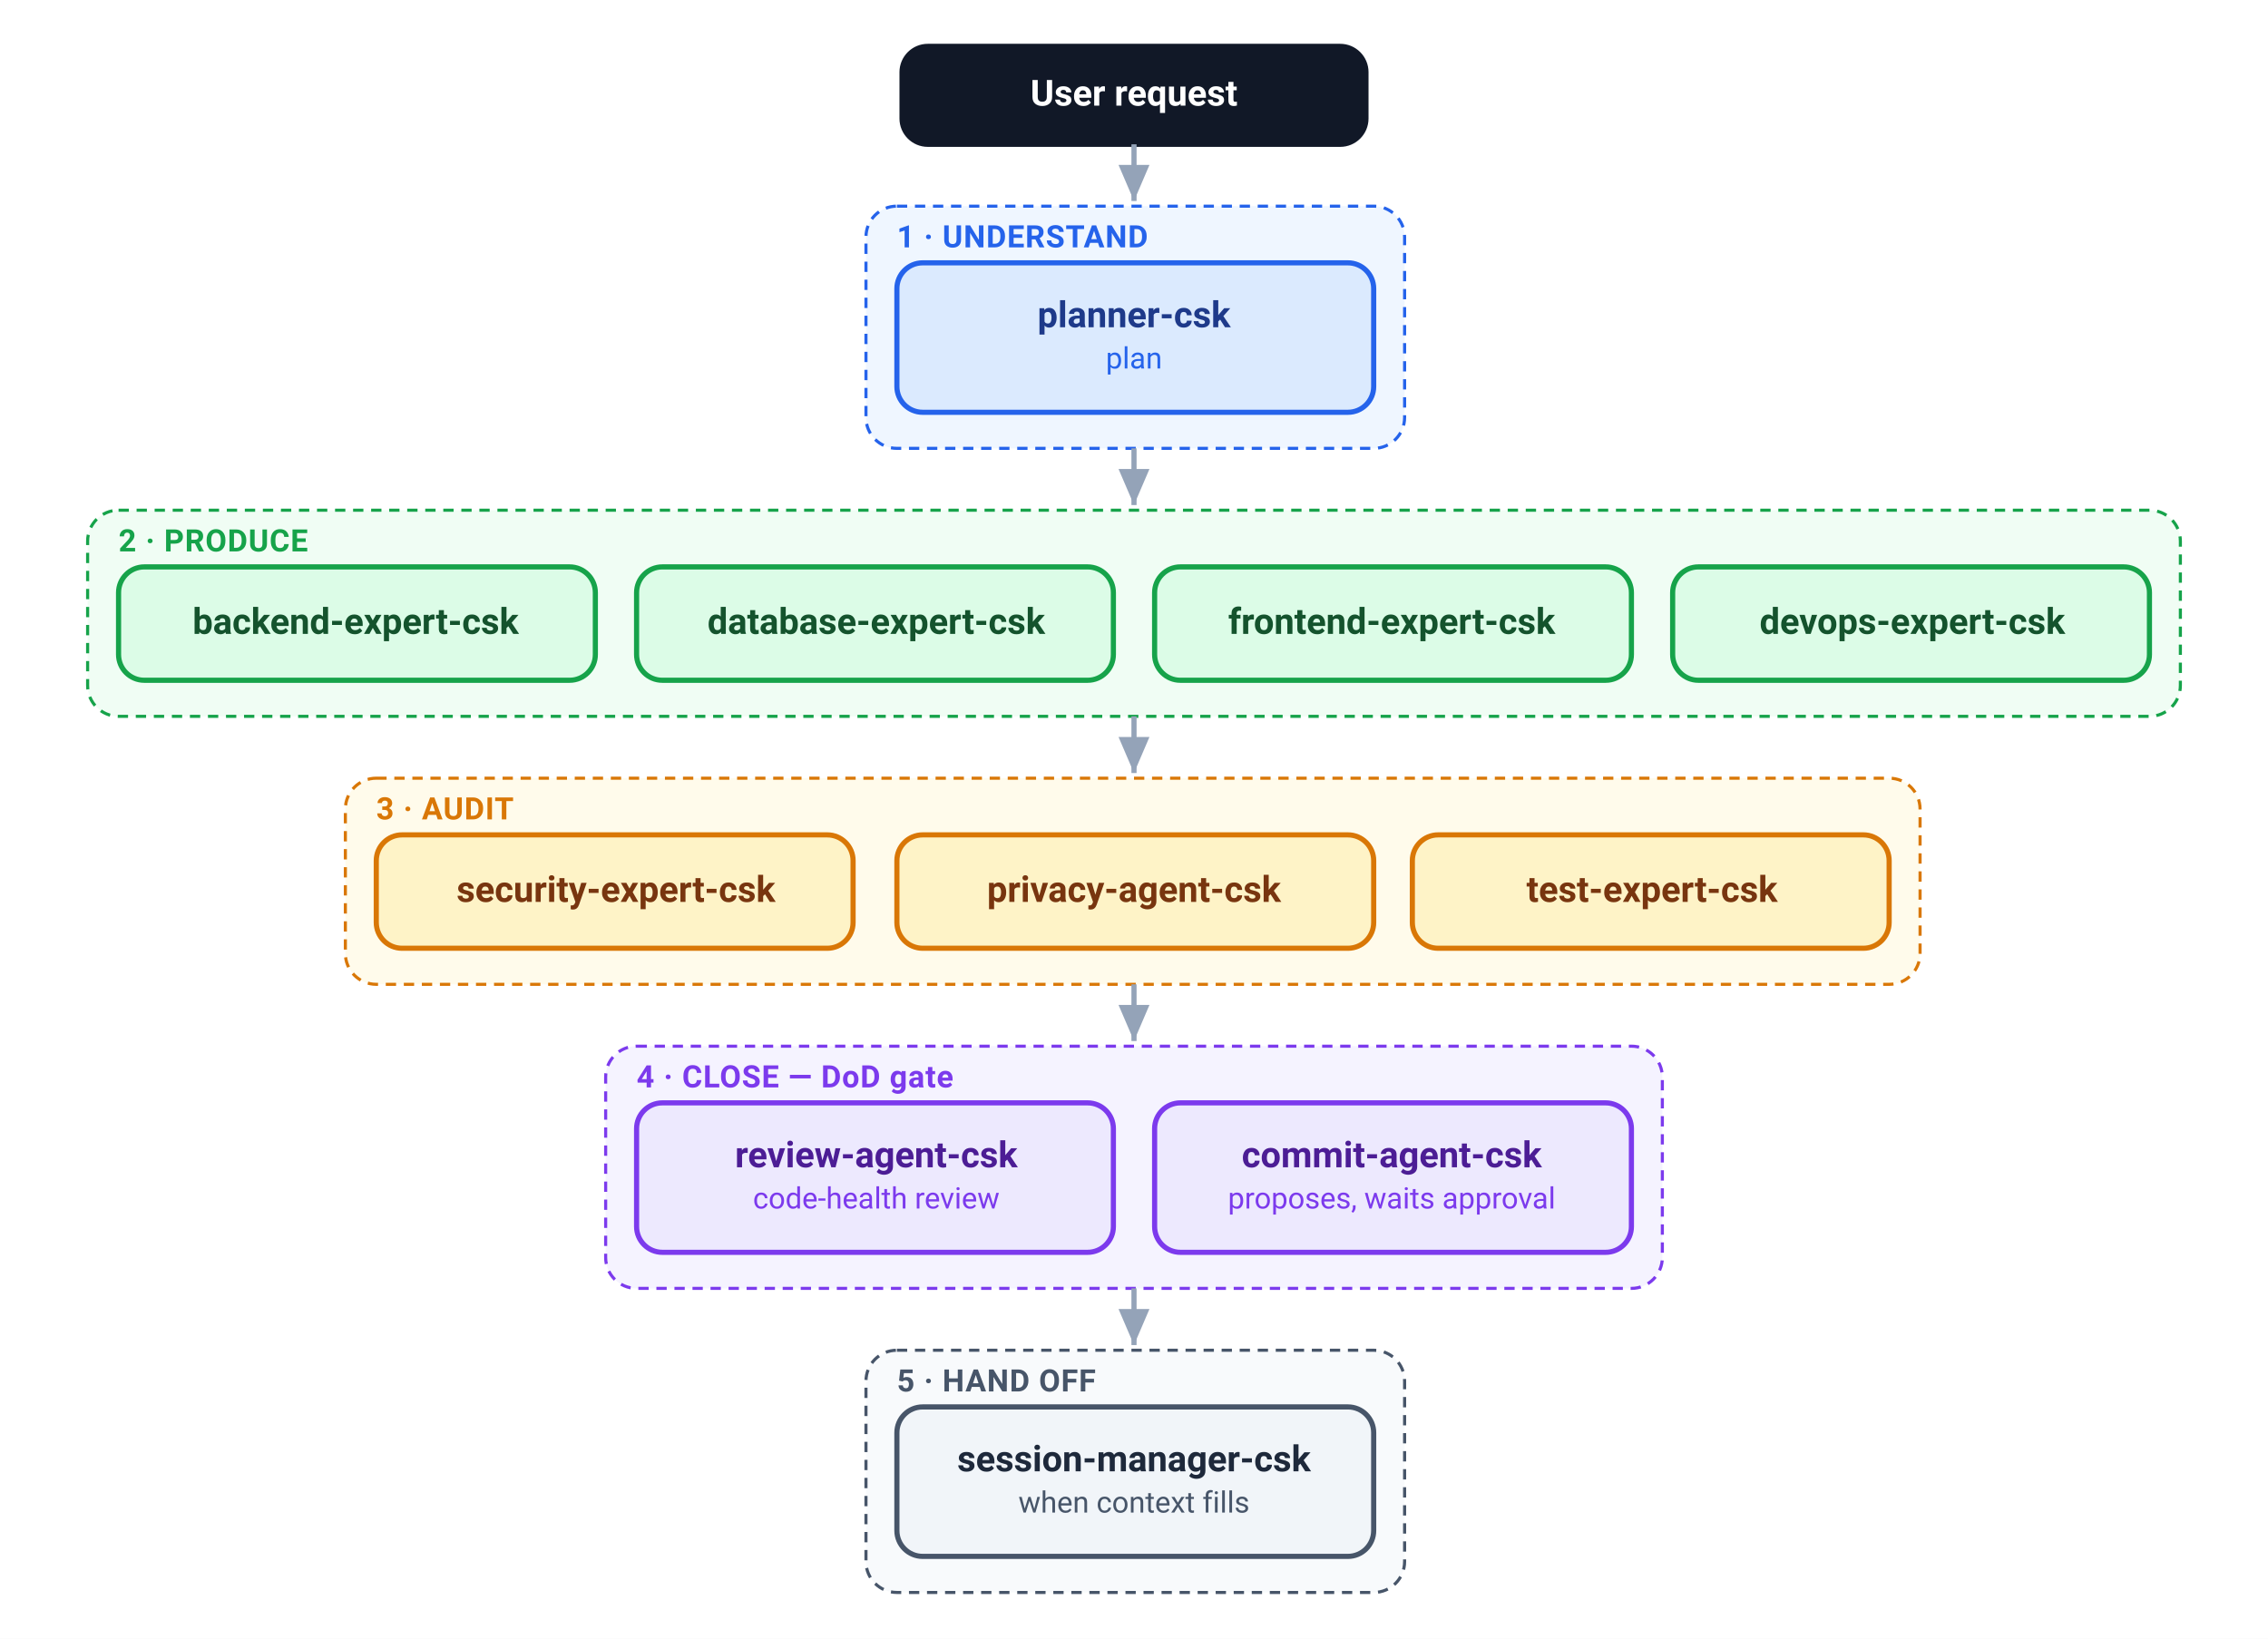
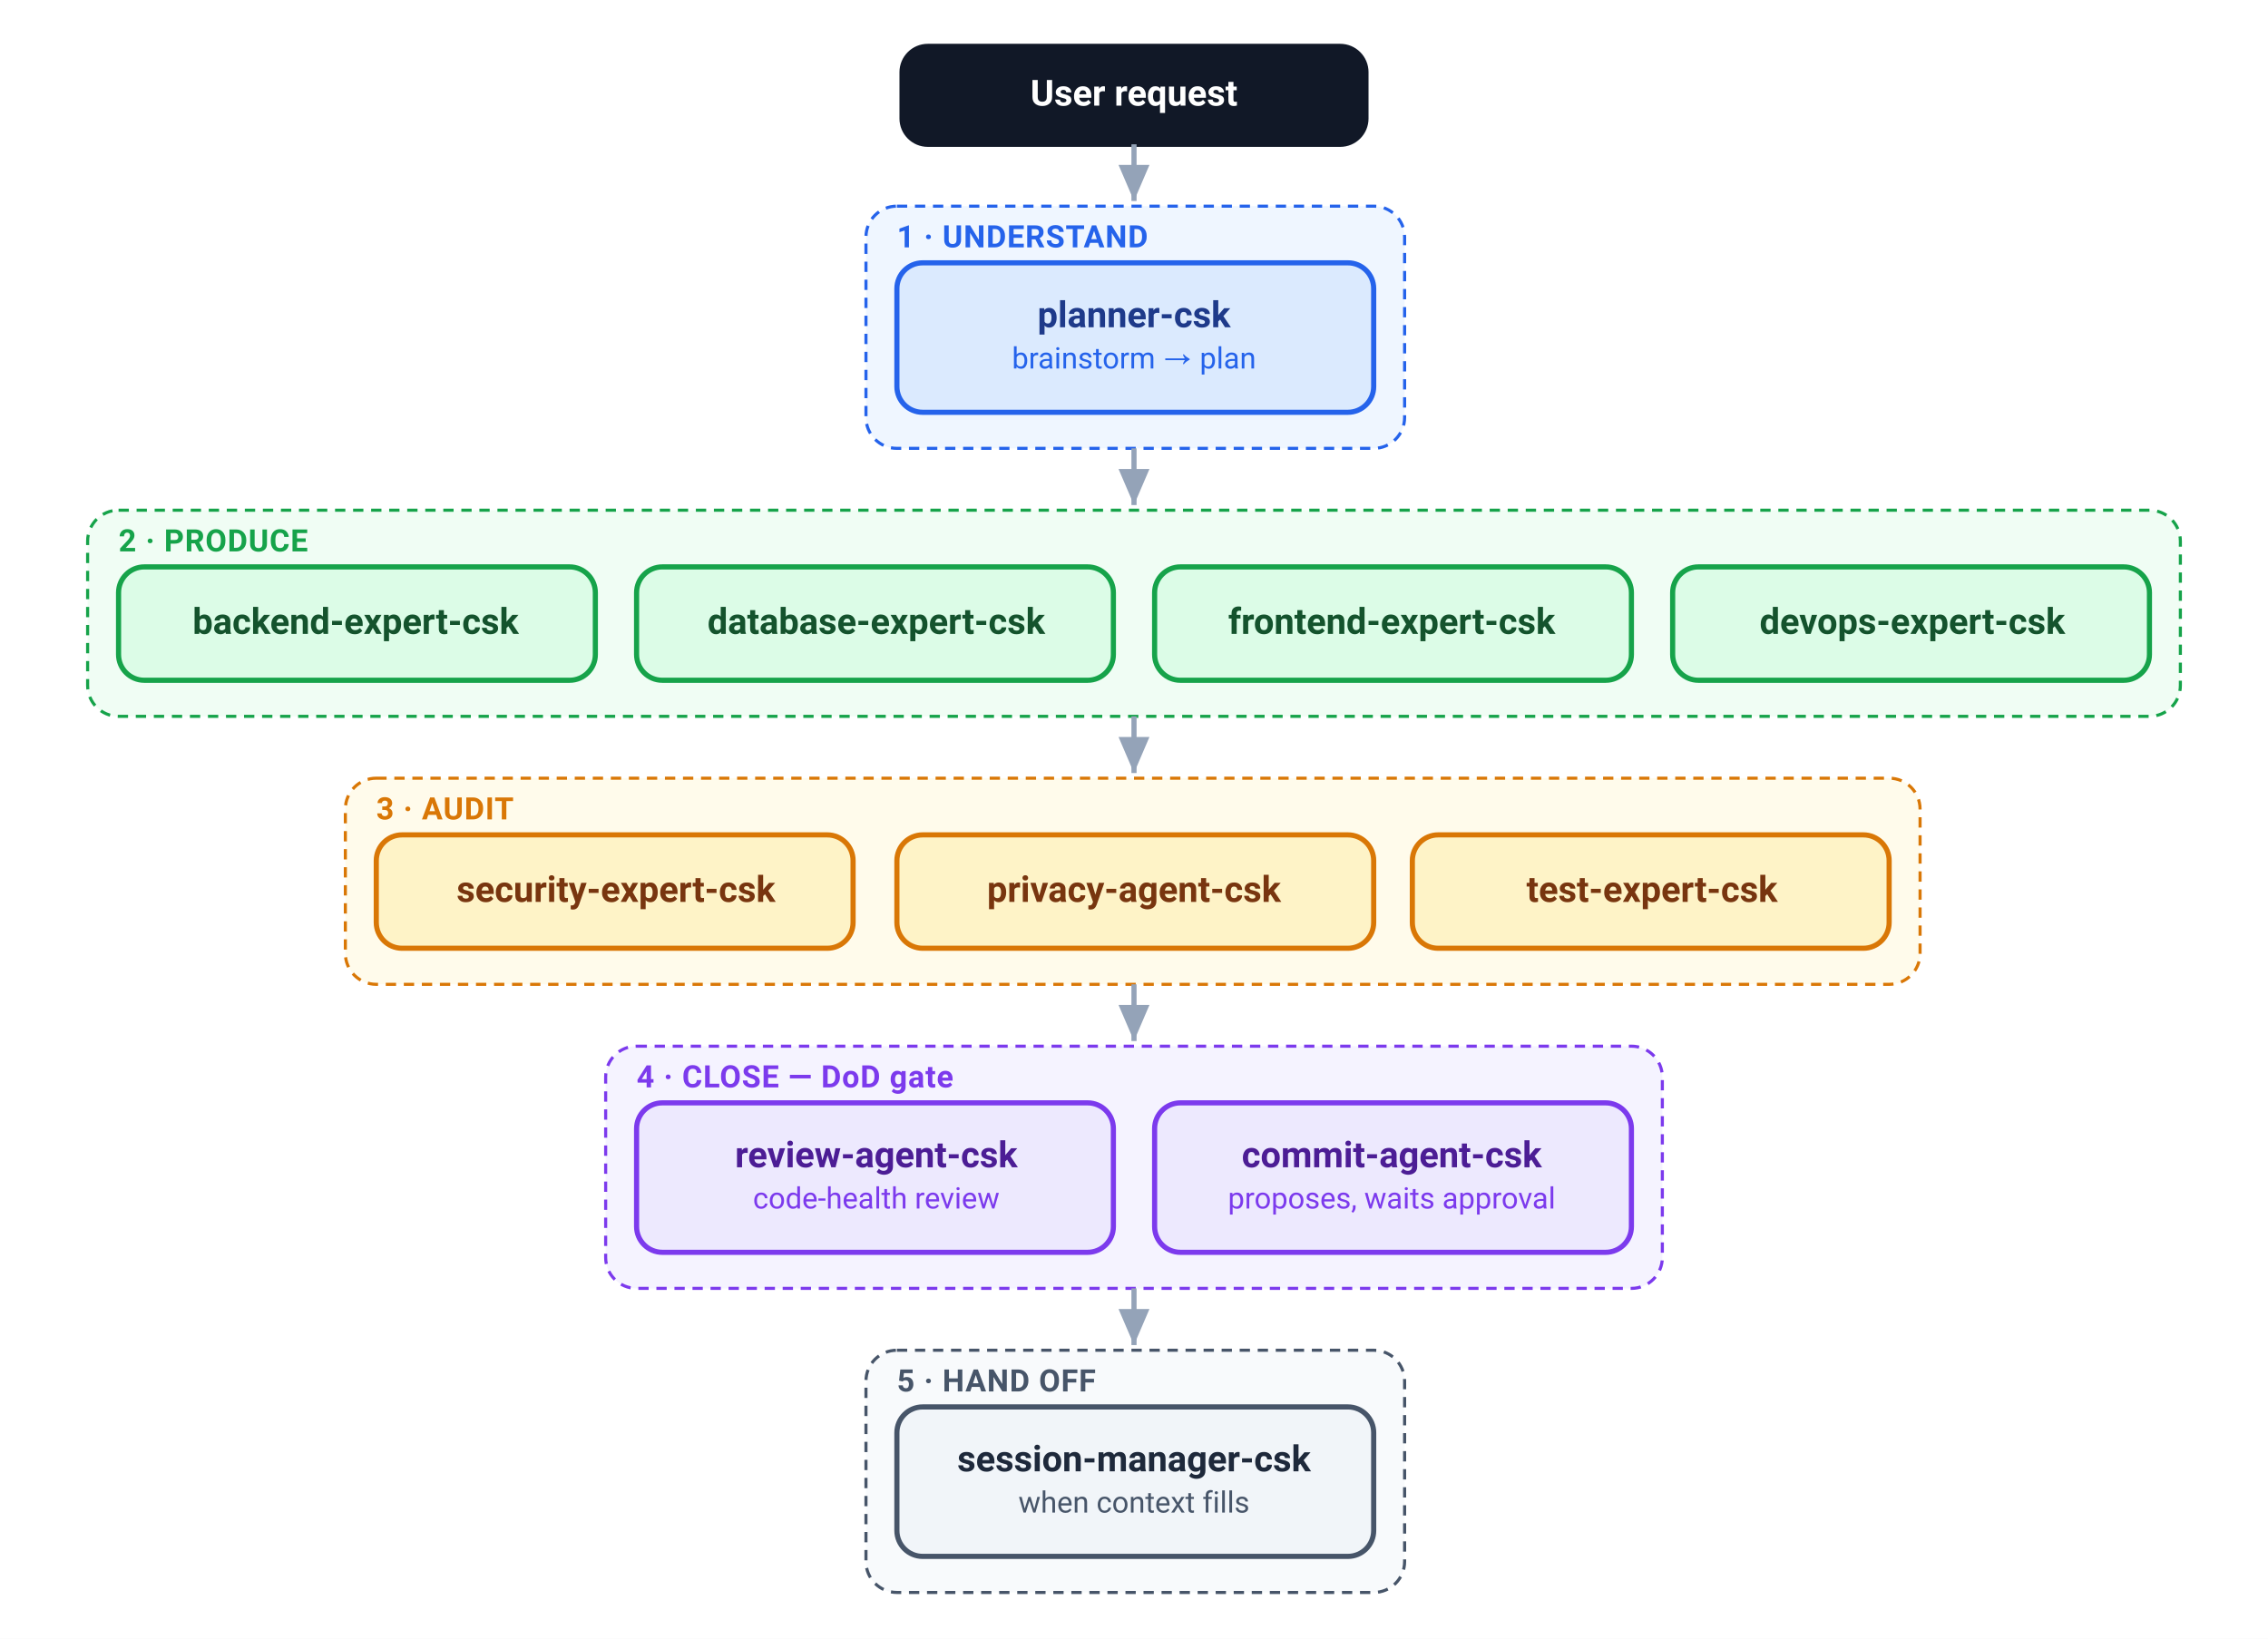
<svg xmlns="http://www.w3.org/2000/svg" viewBox="0 0 880 636" width="880" height="636" font-family="'Segoe UI',system-ui,-apple-system,Roboto,Helvetica,Arial,sans-serif">
  <rect width="880" height="636" fill="#ffffff" />
  <defs>
    <marker id="a" markerWidth="9" markerHeight="9" refX="7" refY="3" orient="auto">
      <path d="M0,0 L7,3 L0,6 Z" fill="#94a3b8" />
    </marker>
  </defs>
  <rect x="350" y="18" width="180" height="38" rx="10" fill="#111827" stroke="#111827" stroke-width="2" />
  <text x="440" y="41" text-anchor="middle" font-size="14" font-weight="600" fill="#ffffff" font-family="'Segoe UI',system-ui,-apple-system,Roboto,Helvetica,Arial,sans-serif">User request</text>
  <line x1="440" y1="56" x2="440" y2="78" stroke="#94a3b8" stroke-width="2" marker-end="url(#a)" />
  <rect x="336" y="80" width="209" height="94" rx="12" fill="#eff6ff" stroke="#2563eb" stroke-width="1.2" stroke-dasharray="4 3" />
  <text x="348" y="96" font-size="12" font-weight="700" fill="#2563eb" font-family="'Segoe UI',system-ui,-apple-system,Roboto,Helvetica,Arial,sans-serif" letter-spacing="0.3">1 · UNDERSTAND</text>
  <rect x="348" y="102" width="185" height="58" rx="10" fill="#dbeafe" stroke="#2563eb" stroke-width="2" />
  <text x="440" y="127" text-anchor="middle" font-size="14" font-weight="600" fill="#1e3a8a" font-family="'Segoe UI',system-ui,-apple-system,Roboto,Helvetica,Arial,sans-serif">planner-csk</text>
-   <text x="440" y="143" text-anchor="middle" font-size="11.5" font-weight="400" fill="#2563eb" font-family="'Segoe UI',system-ui,-apple-system,Roboto,Helvetica,Arial,sans-serif">plan</text>
+   <text x="440" y="143" text-anchor="middle" font-size="11.5" font-weight="400" fill="#2563eb" font-family="'Segoe UI',system-ui,-apple-system,Roboto,Helvetica,Arial,sans-serif">brainstorm → plan</text>
  <line x1="440" y1="174" x2="440" y2="196" stroke="#94a3b8" stroke-width="2" marker-end="url(#a)" />
  <rect x="34" y="198" width="812" height="80" rx="12" fill="#f0fdf4" stroke="#16a34a" stroke-width="1.2" stroke-dasharray="4 3" />
  <text x="46" y="214" font-size="12" font-weight="700" fill="#16a34a" font-family="'Segoe UI',system-ui,-apple-system,Roboto,Helvetica,Arial,sans-serif" letter-spacing="0.3">2 · PRODUCE</text>
  <rect x="46" y="220" width="185" height="44" rx="10" fill="#dcfce7" stroke="#16a34a" stroke-width="2" />
  <text x="138" y="246" text-anchor="middle" font-size="14" font-weight="600" fill="#14532d" font-family="'Segoe UI',system-ui,-apple-system,Roboto,Helvetica,Arial,sans-serif">backend-expert-csk</text>
  <rect x="247" y="220" width="185" height="44" rx="10" fill="#dcfce7" stroke="#16a34a" stroke-width="2" />
  <text x="340" y="246" text-anchor="middle" font-size="14" font-weight="600" fill="#14532d" font-family="'Segoe UI',system-ui,-apple-system,Roboto,Helvetica,Arial,sans-serif">database-expert-csk</text>
  <rect x="448" y="220" width="185" height="44" rx="10" fill="#dcfce7" stroke="#16a34a" stroke-width="2" />
  <text x="540" y="246" text-anchor="middle" font-size="14" font-weight="600" fill="#14532d" font-family="'Segoe UI',system-ui,-apple-system,Roboto,Helvetica,Arial,sans-serif">frontend-expert-csk</text>
  <rect x="649" y="220" width="185" height="44" rx="10" fill="#dcfce7" stroke="#16a34a" stroke-width="2" />
  <text x="742" y="246" text-anchor="middle" font-size="14" font-weight="600" fill="#14532d" font-family="'Segoe UI',system-ui,-apple-system,Roboto,Helvetica,Arial,sans-serif">devops-expert-csk</text>
  <line x1="440" y1="278" x2="440" y2="300" stroke="#94a3b8" stroke-width="2" marker-end="url(#a)" />
  <rect x="134" y="302" width="611" height="80" rx="12" fill="#fffbeb" stroke="#d97706" stroke-width="1.2" stroke-dasharray="4 3" />
  <text x="146" y="318" font-size="12" font-weight="700" fill="#d97706" font-family="'Segoe UI',system-ui,-apple-system,Roboto,Helvetica,Arial,sans-serif" letter-spacing="0.3">3 · AUDIT</text>
  <rect x="146" y="324" width="185" height="44" rx="10" fill="#fef3c7" stroke="#d97706" stroke-width="2" />
  <text x="239" y="350" text-anchor="middle" font-size="14" font-weight="600" fill="#78350f" font-family="'Segoe UI',system-ui,-apple-system,Roboto,Helvetica,Arial,sans-serif">security-expert-csk</text>
  <rect x="348" y="324" width="185" height="44" rx="10" fill="#fef3c7" stroke="#d97706" stroke-width="2" />
  <text x="440" y="350" text-anchor="middle" font-size="14" font-weight="600" fill="#78350f" font-family="'Segoe UI',system-ui,-apple-system,Roboto,Helvetica,Arial,sans-serif">privacy-agent-csk</text>
  <rect x="548" y="324" width="185" height="44" rx="10" fill="#fef3c7" stroke="#d97706" stroke-width="2" />
  <text x="641" y="350" text-anchor="middle" font-size="14" font-weight="600" fill="#78350f" font-family="'Segoe UI',system-ui,-apple-system,Roboto,Helvetica,Arial,sans-serif">test-expert-csk</text>
  <line x1="440" y1="382" x2="440" y2="404" stroke="#94a3b8" stroke-width="2" marker-end="url(#a)" />
  <rect x="235" y="406" width="410" height="94" rx="12" fill="#f5f3ff" stroke="#7c3aed" stroke-width="1.2" stroke-dasharray="4 3" />
  <text x="247" y="422" font-size="12" font-weight="700" fill="#7c3aed" font-family="'Segoe UI',system-ui,-apple-system,Roboto,Helvetica,Arial,sans-serif" letter-spacing="0.3">4 · CLOSE — DoD gate</text>
  <rect x="247" y="428" width="185" height="58" rx="10" fill="#ede9fe" stroke="#7c3aed" stroke-width="2" />
  <text x="340" y="453" text-anchor="middle" font-size="14" font-weight="600" fill="#4c1d95" font-family="'Segoe UI',system-ui,-apple-system,Roboto,Helvetica,Arial,sans-serif">review-agent-csk</text>
  <text x="340" y="469" text-anchor="middle" font-size="11.5" font-weight="400" fill="#7c3aed" font-family="'Segoe UI',system-ui,-apple-system,Roboto,Helvetica,Arial,sans-serif">code-health review</text>
  <rect x="448" y="428" width="185" height="58" rx="10" fill="#ede9fe" stroke="#7c3aed" stroke-width="2" />
  <text x="540" y="453" text-anchor="middle" font-size="14" font-weight="600" fill="#4c1d95" font-family="'Segoe UI',system-ui,-apple-system,Roboto,Helvetica,Arial,sans-serif">commit-agent-csk</text>
  <text x="540" y="469" text-anchor="middle" font-size="11.5" font-weight="400" fill="#7c3aed" font-family="'Segoe UI',system-ui,-apple-system,Roboto,Helvetica,Arial,sans-serif">proposes, waits approval</text>
  <line x1="440" y1="500" x2="440" y2="522" stroke="#94a3b8" stroke-width="2" marker-end="url(#a)" />
  <rect x="336" y="524" width="209" height="94" rx="12" fill="#f8fafc" stroke="#475569" stroke-width="1.2" stroke-dasharray="4 3" />
  <text x="348" y="540" font-size="12" font-weight="700" fill="#475569" font-family="'Segoe UI',system-ui,-apple-system,Roboto,Helvetica,Arial,sans-serif" letter-spacing="0.3">5 · HAND OFF</text>
  <rect x="348" y="546" width="185" height="58" rx="10" fill="#f1f5f9" stroke="#475569" stroke-width="2" />
  <text x="440" y="571" text-anchor="middle" font-size="14" font-weight="600" fill="#1e293b" font-family="'Segoe UI',system-ui,-apple-system,Roboto,Helvetica,Arial,sans-serif">session-manager-csk</text>
  <text x="440" y="587" text-anchor="middle" font-size="11.5" font-weight="400" fill="#475569" font-family="'Segoe UI',system-ui,-apple-system,Roboto,Helvetica,Arial,sans-serif">when context fills</text>
</svg>
